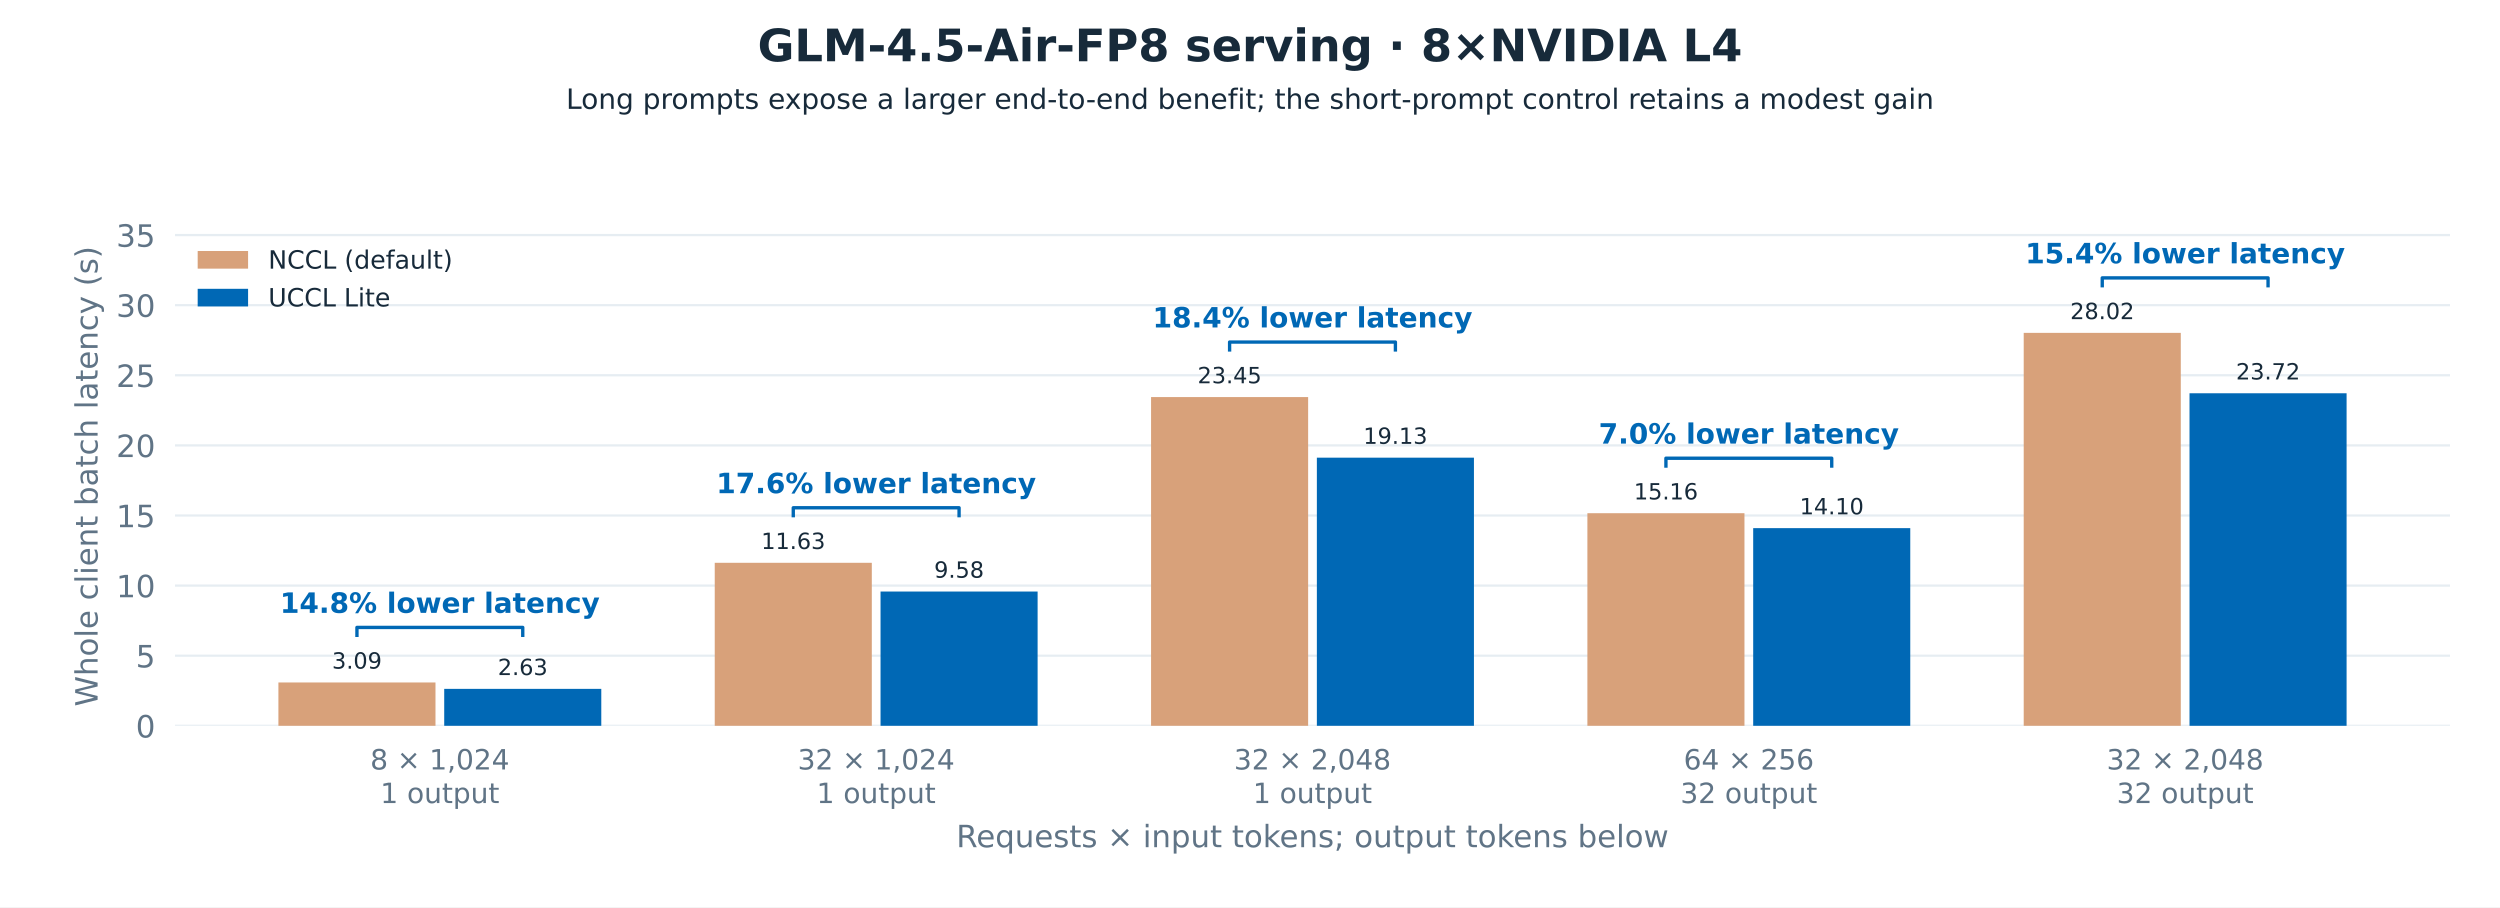
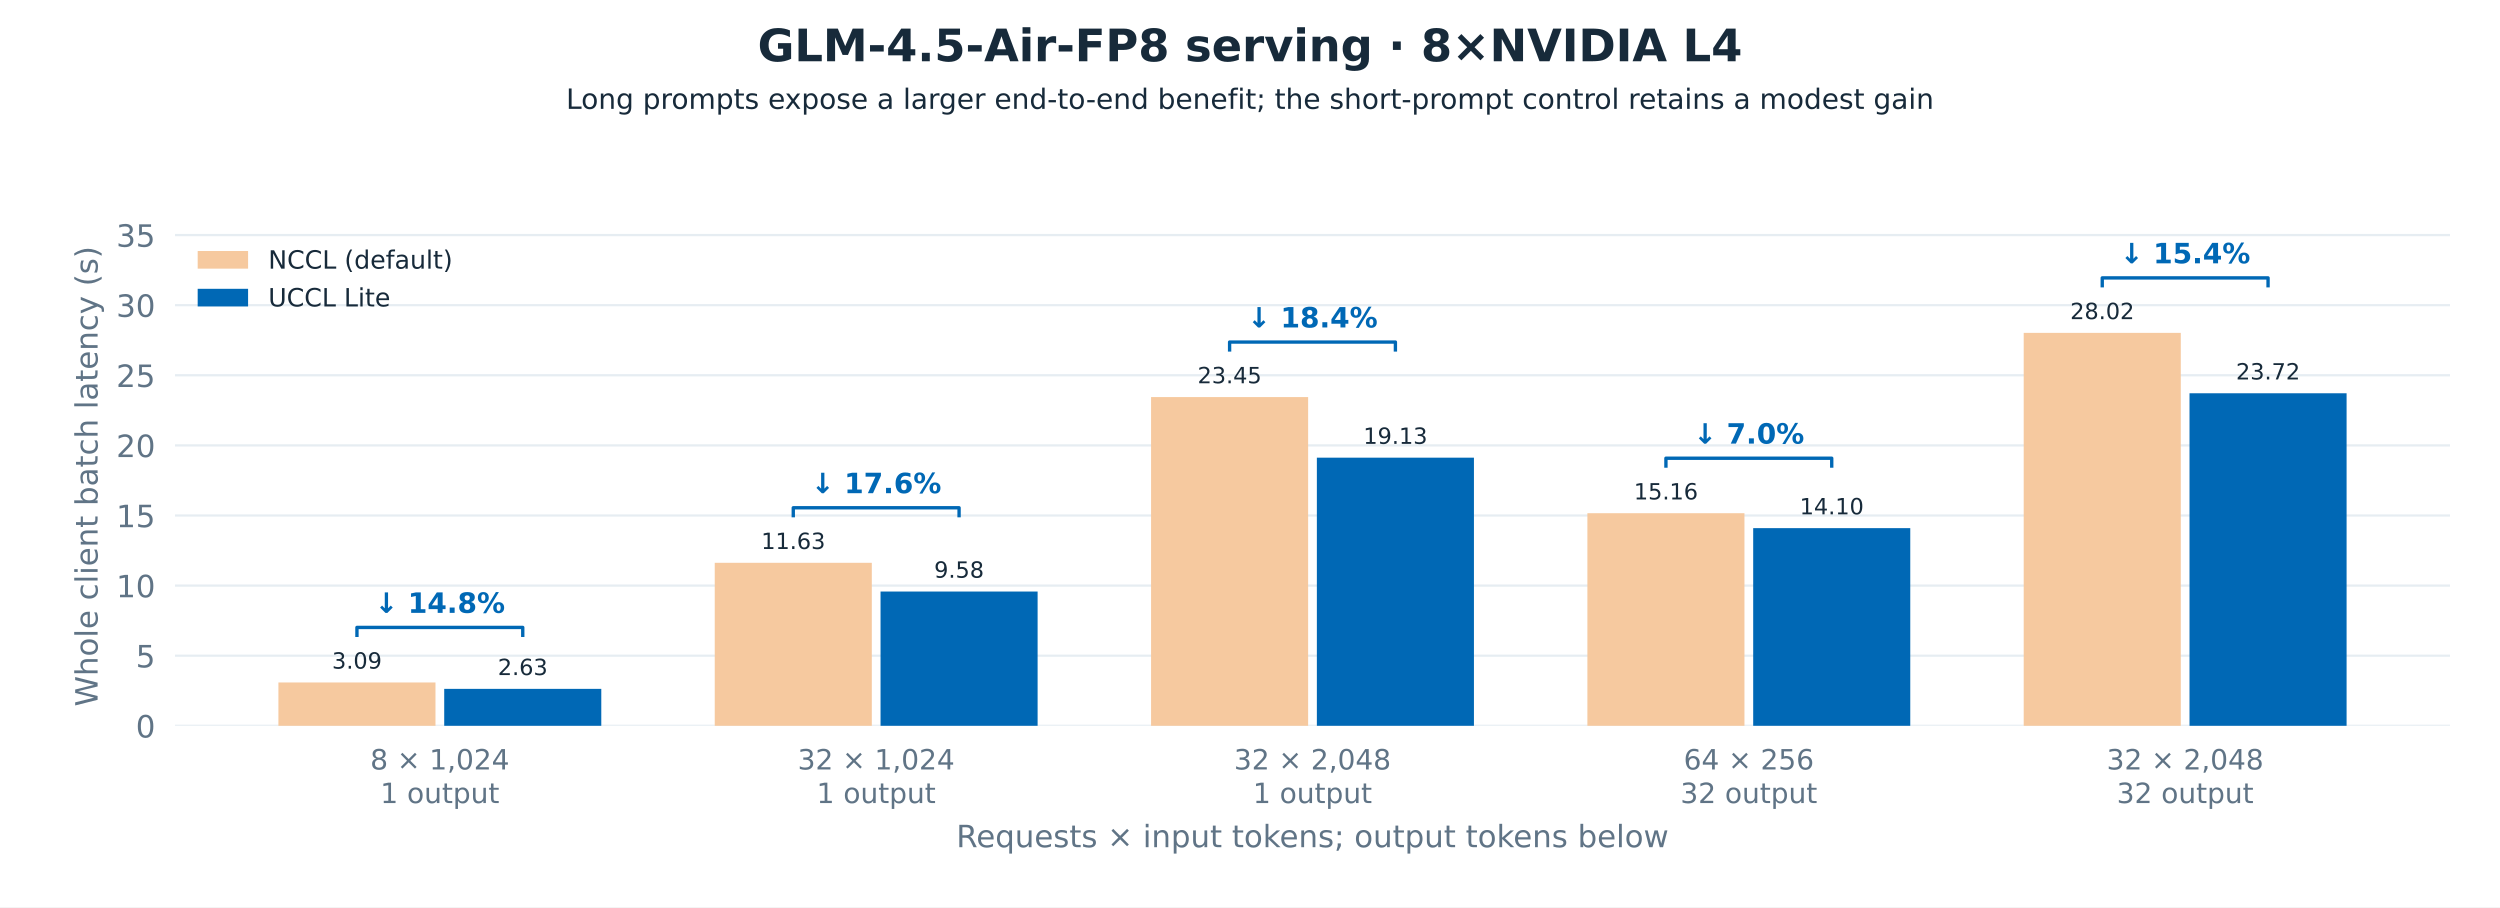
<svg xmlns="http://www.w3.org/2000/svg" width="892.8pt" height="324pt" viewBox="0 0 892.8 324" version="1.1">
  <defs>
    <style type="text/css">*{stroke-linejoin: round; stroke-linecap: butt}</style>
  </defs>
  <g id="figure_1">
    <g id="patch_1">
      <path d="M 0 324 L 892.8 324 L 892.8 0 L 0 0 z " style="fill: #ffffff" />
    </g>
    <g id="axes_1">
      <g id="patch_2">
        <path d="M 62.496 259.2 L 874.944 259.2 L 874.944 81 L 62.496 81 z " style="fill: #ffffff" />
      </g>
      <g id="matplotlib.axis_1">
        <g id="xtick_1">
          <g id="line2d_1" />
          <g id="text_1">
            <text style="font-size: 10px; font-family: 'DejaVu Sans'; fill: #607486" transform="translate(132.2158 274.7986)">8 × 1,024</text>
            <text style="font-size: 10px; font-family: 'DejaVu Sans'; fill: #607486" transform="translate(135.8173 286.8006)">1 output</text>
          </g>
        </g>
        <g id="xtick_2">
          <g id="line2d_2" />
          <g id="text_2">
            <text style="font-size: 10px; font-family: 'DejaVu Sans'; fill: #607486" transform="translate(284.855 274.7986)">32 × 1,024</text>
            <text style="font-size: 10px; font-family: 'DejaVu Sans'; fill: #607486" transform="translate(291.6378 286.8006)">1 output</text>
          </g>
        </g>
        <g id="xtick_3">
          <g id="line2d_3" />
          <g id="text_3">
            <text style="font-size: 10px; font-family: 'DejaVu Sans'; fill: #607486" transform="translate(440.6755 274.7986)">32 × 2,048</text>
            <text style="font-size: 10px; font-family: 'DejaVu Sans'; fill: #607486" transform="translate(447.4583 286.8006)">1 output</text>
          </g>
        </g>
        <g id="xtick_4">
          <g id="line2d_4" />
          <g id="text_4">
            <text style="font-size: 10px; font-family: 'DejaVu Sans'; fill: #607486" transform="translate(601.2663 274.7986)">64 × 256</text>
            <text style="font-size: 10px; font-family: 'DejaVu Sans'; fill: #607486" transform="translate(600.0975 286.8006)">32 output</text>
          </g>
        </g>
        <g id="xtick_5">
          <g id="line2d_5" />
          <g id="text_5">
            <text style="font-size: 10px; font-family: 'DejaVu Sans'; fill: #607486" transform="translate(752.3164 274.7986)">32 × 2,048</text>
            <text style="font-size: 10px; font-family: 'DejaVu Sans'; fill: #607486" transform="translate(755.918 286.8006)">32 output</text>
          </g>
        </g>
        <g id="text_6">
          <text style="font-size: 11px; font-family: 'DejaVu Sans'; text-anchor: middle; fill: #607486" x="468.72" y="302.562" transform="rotate(-0 468.72 302.5622)">Requests × input tokens; output tokens below</text>
        </g>
      </g>
      <g id="matplotlib.axis_2">
        <g id="ytick_1">
          <g id="line2d_6">
            <path d="M 62.496 259.2 L 874.944 259.2 " clip-path="url(#pa6080b7c5d)" style="fill: none; stroke: #e6edf2; stroke-width: 0.8; stroke-linecap: square" />
          </g>
          <g id="line2d_7" />
          <g id="text_7">
            <text style="font-size: 11px; font-family: 'DejaVu Sans'; text-anchor: end; fill: #607486" x="55.496" y="263.379" transform="rotate(-0 55.496 263.3787)">0</text>
          </g>
        </g>
        <g id="ytick_2">
          <g id="line2d_8">
            <path d="M 62.496 234.164 L 874.944 234.164 " clip-path="url(#pa6080b7c5d)" style="fill: none; stroke: #e6edf2; stroke-width: 0.8; stroke-linecap: square" />
          </g>
          <g id="line2d_9" />
          <g id="text_8">
            <text style="font-size: 11px; font-family: 'DejaVu Sans'; text-anchor: end; fill: #607486" x="55.496" y="238.343" transform="rotate(-0 55.496 238.3426)">5</text>
          </g>
        </g>
        <g id="ytick_3">
          <g id="line2d_10">
            <path d="M 62.496 209.128 L 874.944 209.128 " clip-path="url(#pa6080b7c5d)" style="fill: none; stroke: #e6edf2; stroke-width: 0.8; stroke-linecap: square" />
          </g>
          <g id="line2d_11" />
          <g id="text_9">
            <text style="font-size: 11px; font-family: 'DejaVu Sans'; text-anchor: end; fill: #607486" x="55.496" y="213.306" transform="rotate(-0 55.496 213.3064)">10</text>
          </g>
        </g>
        <g id="ytick_4">
          <g id="line2d_12">
            <path d="M 62.496 184.092 L 874.944 184.092 " clip-path="url(#pa6080b7c5d)" style="fill: none; stroke: #e6edf2; stroke-width: 0.8; stroke-linecap: square" />
          </g>
          <g id="line2d_13" />
          <g id="text_10">
            <text style="font-size: 11px; font-family: 'DejaVu Sans'; text-anchor: end; fill: #607486" x="55.496" y="188.27" transform="rotate(-0 55.496 188.2703)">15</text>
          </g>
        </g>
        <g id="ytick_5">
          <g id="line2d_14">
            <path d="M 62.496 159.055 L 874.944 159.055 " clip-path="url(#pa6080b7c5d)" style="fill: none; stroke: #e6edf2; stroke-width: 0.8; stroke-linecap: square" />
          </g>
          <g id="line2d_15" />
          <g id="text_11">
            <text style="font-size: 11px; font-family: 'DejaVu Sans'; text-anchor: end; fill: #607486" x="55.496" y="163.234" transform="rotate(-0 55.496 163.2341)">20</text>
          </g>
        </g>
        <g id="ytick_6">
          <g id="line2d_16">
            <path d="M 62.496 134.019 L 874.944 134.019 " clip-path="url(#pa6080b7c5d)" style="fill: none; stroke: #e6edf2; stroke-width: 0.8; stroke-linecap: square" />
          </g>
          <g id="line2d_17" />
          <g id="text_12">
            <text style="font-size: 11px; font-family: 'DejaVu Sans'; text-anchor: end; fill: #607486" x="55.496" y="138.198" transform="rotate(-0 55.496 138.198)">25</text>
          </g>
        </g>
        <g id="ytick_7">
          <g id="line2d_18">
            <path d="M 62.496 108.983 L 874.944 108.983 " clip-path="url(#pa6080b7c5d)" style="fill: none; stroke: #e6edf2; stroke-width: 0.8; stroke-linecap: square" />
          </g>
          <g id="line2d_19" />
          <g id="text_13">
            <text style="font-size: 11px; font-family: 'DejaVu Sans'; text-anchor: end; fill: #607486" x="55.496" y="113.162" transform="rotate(-0 55.496 113.1618)">30</text>
          </g>
        </g>
        <g id="ytick_8">
          <g id="line2d_20">
            <path d="M 62.496 83.947 L 874.944 83.947 " clip-path="url(#pa6080b7c5d)" style="fill: none; stroke: #e6edf2; stroke-width: 0.8; stroke-linecap: square" />
          </g>
          <g id="line2d_21" />
          <g id="text_14">
            <text style="font-size: 11px; font-family: 'DejaVu Sans'; text-anchor: end; fill: #607486" x="55.496" y="88.126" transform="rotate(-0 55.496 88.12565)">35</text>
          </g>
        </g>
        <g id="text_15">
          <text style="font-size: 11px; font-family: 'DejaVu Sans'; text-anchor: middle; fill: #607486" x="34.856" y="170.1" transform="rotate(-90 34.85592 170.1)">Whole client batch latency (s)</text>
        </g>
      </g>
      <g id="patch_3">
-         <path d="M 99.425 259.2 L 155.521 259.2 L 155.521 243.712 L 99.425 243.712 z " clip-path="url(#pa6080b7c5d)" style="fill: #d8a17a" />
+         <path d="M 99.425 259.2 L 155.521 259.2 L 155.521 243.712 L 99.425 243.712 z " clip-path="url(#pa6080b7c5d)" style="fill: #f6c99f" />
      </g>
      <g id="patch_4">
-         <path d="M 255.246 259.2 L 311.341 259.2 L 311.341 200.979 L 255.246 200.979 z " clip-path="url(#pa6080b7c5d)" style="fill: #d8a17a" />
+         <path d="M 255.246 259.2 L 311.341 259.2 L 311.341 200.979 L 255.246 200.979 z " clip-path="url(#pa6080b7c5d)" style="fill: #f6c99f" />
      </g>
      <g id="patch_5">
-         <path d="M 411.066 259.2 L 467.162 259.2 L 467.162 141.799 L 411.066 141.799 z " clip-path="url(#pa6080b7c5d)" style="fill: #d8a17a" />
+         <path d="M 411.066 259.2 L 467.162 259.2 L 467.162 141.799 L 411.066 141.799 z " clip-path="url(#pa6080b7c5d)" style="fill: #f6c99f" />
      </g>
      <g id="patch_6">
-         <path d="M 566.887 259.2 L 622.982 259.2 L 622.982 183.284 L 566.887 183.284 z " clip-path="url(#pa6080b7c5d)" style="fill: #d8a17a" />
+         <path d="M 566.887 259.2 L 622.982 259.2 L 622.982 183.284 L 566.887 183.284 z " clip-path="url(#pa6080b7c5d)" style="fill: #f6c99f" />
      </g>
      <g id="patch_7">
-         <path d="M 722.707 259.2 L 778.803 259.2 L 778.803 118.885 L 722.707 118.885 z " clip-path="url(#pa6080b7c5d)" style="fill: #d8a17a" />
+         <path d="M 722.707 259.2 L 778.803 259.2 L 778.803 118.885 L 722.707 118.885 z " clip-path="url(#pa6080b7c5d)" style="fill: #f6c99f" />
      </g>
      <g id="patch_8">
        <path d="M 158.637 259.2 L 214.733 259.2 L 214.733 246.009 L 158.637 246.009 z " clip-path="url(#pa6080b7c5d)" style="fill: #0068b5" />
      </g>
      <g id="patch_9">
        <path d="M 314.458 259.2 L 370.553 259.2 L 370.553 211.243 L 314.458 211.243 z " clip-path="url(#pa6080b7c5d)" style="fill: #0068b5" />
      </g>
      <g id="patch_10">
        <path d="M 470.278 259.2 L 526.374 259.2 L 526.374 163.435 L 470.278 163.435 z " clip-path="url(#pa6080b7c5d)" style="fill: #0068b5" />
      </g>
      <g id="patch_11">
        <path d="M 626.099 259.2 L 682.194 259.2 L 682.194 188.6 L 626.099 188.6 z " clip-path="url(#pa6080b7c5d)" style="fill: #0068b5" />
      </g>
      <g id="patch_12">
        <path d="M 781.919 259.2 L 838.015 259.2 L 838.015 140.445 L 781.919 140.445 z " clip-path="url(#pa6080b7c5d)" style="fill: #0068b5" />
      </g>
      <g id="line2d_22">
        <path d="M 127.473 226.874 L 127.473 224.067 L 186.685 224.067 L 186.685 226.874 " clip-path="url(#pa6080b7c5d)" style="fill: none; stroke: #0068b5; stroke-width: 1.2; stroke-linecap: square" />
      </g>
      <g id="line2d_23">
        <path d="M 283.294 184.141 L 283.294 181.335 L 342.505 181.335 L 342.505 184.141 " clip-path="url(#pa6080b7c5d)" style="fill: none; stroke: #0068b5; stroke-width: 1.2; stroke-linecap: square" />
      </g>
      <g id="line2d_24">
        <path d="M 439.114 124.961 L 439.114 122.155 L 498.326 122.155 L 498.326 124.961 " clip-path="url(#pa6080b7c5d)" style="fill: none; stroke: #0068b5; stroke-width: 1.2; stroke-linecap: square" />
      </g>
      <g id="line2d_25">
        <path d="M 594.935 166.446 L 594.935 163.64 L 654.146 163.64 L 654.146 166.446 " clip-path="url(#pa6080b7c5d)" style="fill: none; stroke: #0068b5; stroke-width: 1.2; stroke-linecap: square" />
      </g>
      <g id="line2d_26">
        <path d="M 750.755 102.047 L 750.755 99.241 L 809.967 99.241 L 809.967 102.047 " clip-path="url(#pa6080b7c5d)" style="fill: none; stroke: #0068b5; stroke-width: 1.2; stroke-linecap: square" />
      </g>
      <g id="text_16">
        <text style="font-size: 8px; font-family: 'DejaVu Sans'; text-anchor: middle; fill: #172a3a" x="127.473" y="238.79" transform="rotate(-0 127.4731 238.7897)">3.09</text>
      </g>
      <g id="text_17">
        <text style="font-size: 8px; font-family: 'DejaVu Sans'; text-anchor: middle; fill: #172a3a" x="283.294" y="196.057" transform="rotate(-0 283.2936 196.0569)">11.63</text>
      </g>
      <g id="text_18">
        <text style="font-size: 8px; font-family: 'DejaVu Sans'; text-anchor: middle; fill: #172a3a" x="439.114" y="136.877" transform="rotate(-0 439.1141 136.8773)">23.45</text>
      </g>
      <g id="text_19">
        <text style="font-size: 8px; font-family: 'DejaVu Sans'; text-anchor: middle; fill: #172a3a" x="594.935" y="178.362" transform="rotate(-0 594.9346 178.3618)">15.16</text>
      </g>
      <g id="text_20">
        <text style="font-size: 8px; font-family: 'DejaVu Sans'; text-anchor: middle; fill: #172a3a" x="750.755" y="113.963" transform="rotate(-0 750.7551 113.9632)">28.02</text>
      </g>
      <g id="text_21">
        <text style="font-size: 8px; font-family: 'DejaVu Sans'; text-anchor: middle; fill: #172a3a" x="186.685" y="241.087" transform="rotate(-0 186.6849 241.0873)">2.63</text>
      </g>
      <g id="text_22">
        <text style="font-size: 8px; font-family: 'DejaVu Sans'; text-anchor: middle; fill: #172a3a" x="342.505" y="206.321" transform="rotate(-0 342.5054 206.321)">9.58</text>
      </g>
      <g id="text_23">
        <text style="font-size: 8px; font-family: 'DejaVu Sans'; text-anchor: middle; fill: #172a3a" x="498.326" y="158.513" transform="rotate(-0 498.3259 158.5129)">19.13</text>
      </g>
      <g id="text_24">
        <text style="font-size: 8px; font-family: 'DejaVu Sans'; text-anchor: middle; fill: #172a3a" x="654.146" y="183.678" transform="rotate(-0 654.1464 183.6779)">14.10</text>
      </g>
      <g id="text_25">
        <text style="font-size: 8px; font-family: 'DejaVu Sans'; text-anchor: middle; fill: #172a3a" x="809.967" y="135.523" transform="rotate(-0 809.9669 135.5232)">23.72</text>
      </g>
      <g id="text_26">
-         <text style="font-weight: 700; font-size: 10px; font-family: 'DejaVu Sans'; text-anchor: middle; fill: #0068b5" x="157.079" y="218.859" transform="rotate(-0 157.079 218.8588)">14.8% lower latency</text>
+         <text style="font-weight: 700; font-size: 10px; font-family: 'DejaVu Sans'; text-anchor: middle; fill: #0068b5" x="157.079" y="218.859" transform="rotate(-0 157.079 218.8588)">↓ 14.8%</text>
      </g>
      <g id="text_27">
-         <text style="font-weight: 700; font-size: 10px; font-family: 'DejaVu Sans'; text-anchor: middle; fill: #0068b5" x="312.9" y="176.126" transform="rotate(-0 312.8995 176.1261)">17.6% lower latency</text>
+         <text style="font-weight: 700; font-size: 10px; font-family: 'DejaVu Sans'; text-anchor: middle; fill: #0068b5" x="312.9" y="176.126" transform="rotate(-0 312.8995 176.1261)">↓ 17.6%</text>
      </g>
      <g id="text_28">
-         <text style="font-weight: 700; font-size: 10px; font-family: 'DejaVu Sans'; text-anchor: middle; fill: #0068b5" x="468.72" y="116.946" transform="rotate(-0 468.72 116.9465)">18.4% lower latency</text>
+         <text style="font-weight: 700; font-size: 10px; font-family: 'DejaVu Sans'; text-anchor: middle; fill: #0068b5" x="468.72" y="116.946" transform="rotate(-0 468.72 116.9465)">↓ 18.4%</text>
      </g>
      <g id="text_29">
-         <text style="font-weight: 700; font-size: 10px; font-family: 'DejaVu Sans'; text-anchor: middle; fill: #0068b5" x="624.54" y="158.431" transform="rotate(-0 624.5405 158.4309)">7.0% lower latency</text>
+         <text style="font-weight: 700; font-size: 10px; font-family: 'DejaVu Sans'; text-anchor: middle; fill: #0068b5" x="624.54" y="158.431" transform="rotate(-0 624.5405 158.4309)">↓ 7.0%</text>
      </g>
      <g id="text_30">
-         <text style="font-weight: 700; font-size: 10px; font-family: 'DejaVu Sans'; text-anchor: middle; fill: #0068b5" x="780.361" y="94.032" transform="rotate(-0 780.361 94.0323)">15.4% lower latency</text>
+         <text style="font-weight: 700; font-size: 10px; font-family: 'DejaVu Sans'; text-anchor: middle; fill: #0068b5" x="780.361" y="94.032" transform="rotate(-0 780.361 94.0323)">↓ 15.4%</text>
      </g>
      <g id="legend_1">
        <g id="patch_13">
-           <path d="M 70.596 95.939 L 88.596 95.939 L 88.596 89.639 L 70.596 89.639 z " style="fill: #d8a17a" />
+           <path d="M 70.596 95.939 L 88.596 95.939 L 88.596 89.639 L 70.596 89.639 z " style="fill: #f6c99f" />
        </g>
        <g id="text_31">
          <text style="font-size: 9px; font-family: 'DejaVu Sans'; text-anchor: start; fill: #172a3a" x="95.796" y="95.939" transform="rotate(-0 95.796 95.93859)">NCCL (default)</text>
        </g>
        <g id="patch_14">
          <path d="M 70.596 109.439 L 88.596 109.439 L 88.596 103.139 L 70.596 103.139 z " style="fill: #0068b5" />
        </g>
        <g id="text_32">
          <text style="font-size: 9px; font-family: 'DejaVu Sans'; text-anchor: start; fill: #172a3a" x="95.796" y="109.439" transform="rotate(-0 95.796 109.4393)">UCCL Lite</text>
        </g>
      </g>
    </g>
    <g id="text_33">
      <text style="font-weight: 700; font-size: 16px; font-family: 'DejaVu Sans'; text-anchor: middle; fill: #172a3a" x="446.4" y="21.878" transform="rotate(-0 446.4 21.8775)">GLM-4.5-Air-FP8 serving · 8×NVIDIA L4</text>
    </g>
    <g id="text_34">
      <text style="font-size: 10px; font-family: 'DejaVu Sans'; text-anchor: middle; fill: #172a3a" x="446.4" y="38.88" transform="rotate(-0 446.4 38.88)">Long prompts expose a larger end-to-end benefit; the short-prompt control retains a modest gain</text>
    </g>
  </g>
  <defs>
    <clipPath id="pa6080b7c5d">
      <rect x="62.496" y="81" width="812.448" height="178.2" />
    </clipPath>
  </defs>
</svg>
